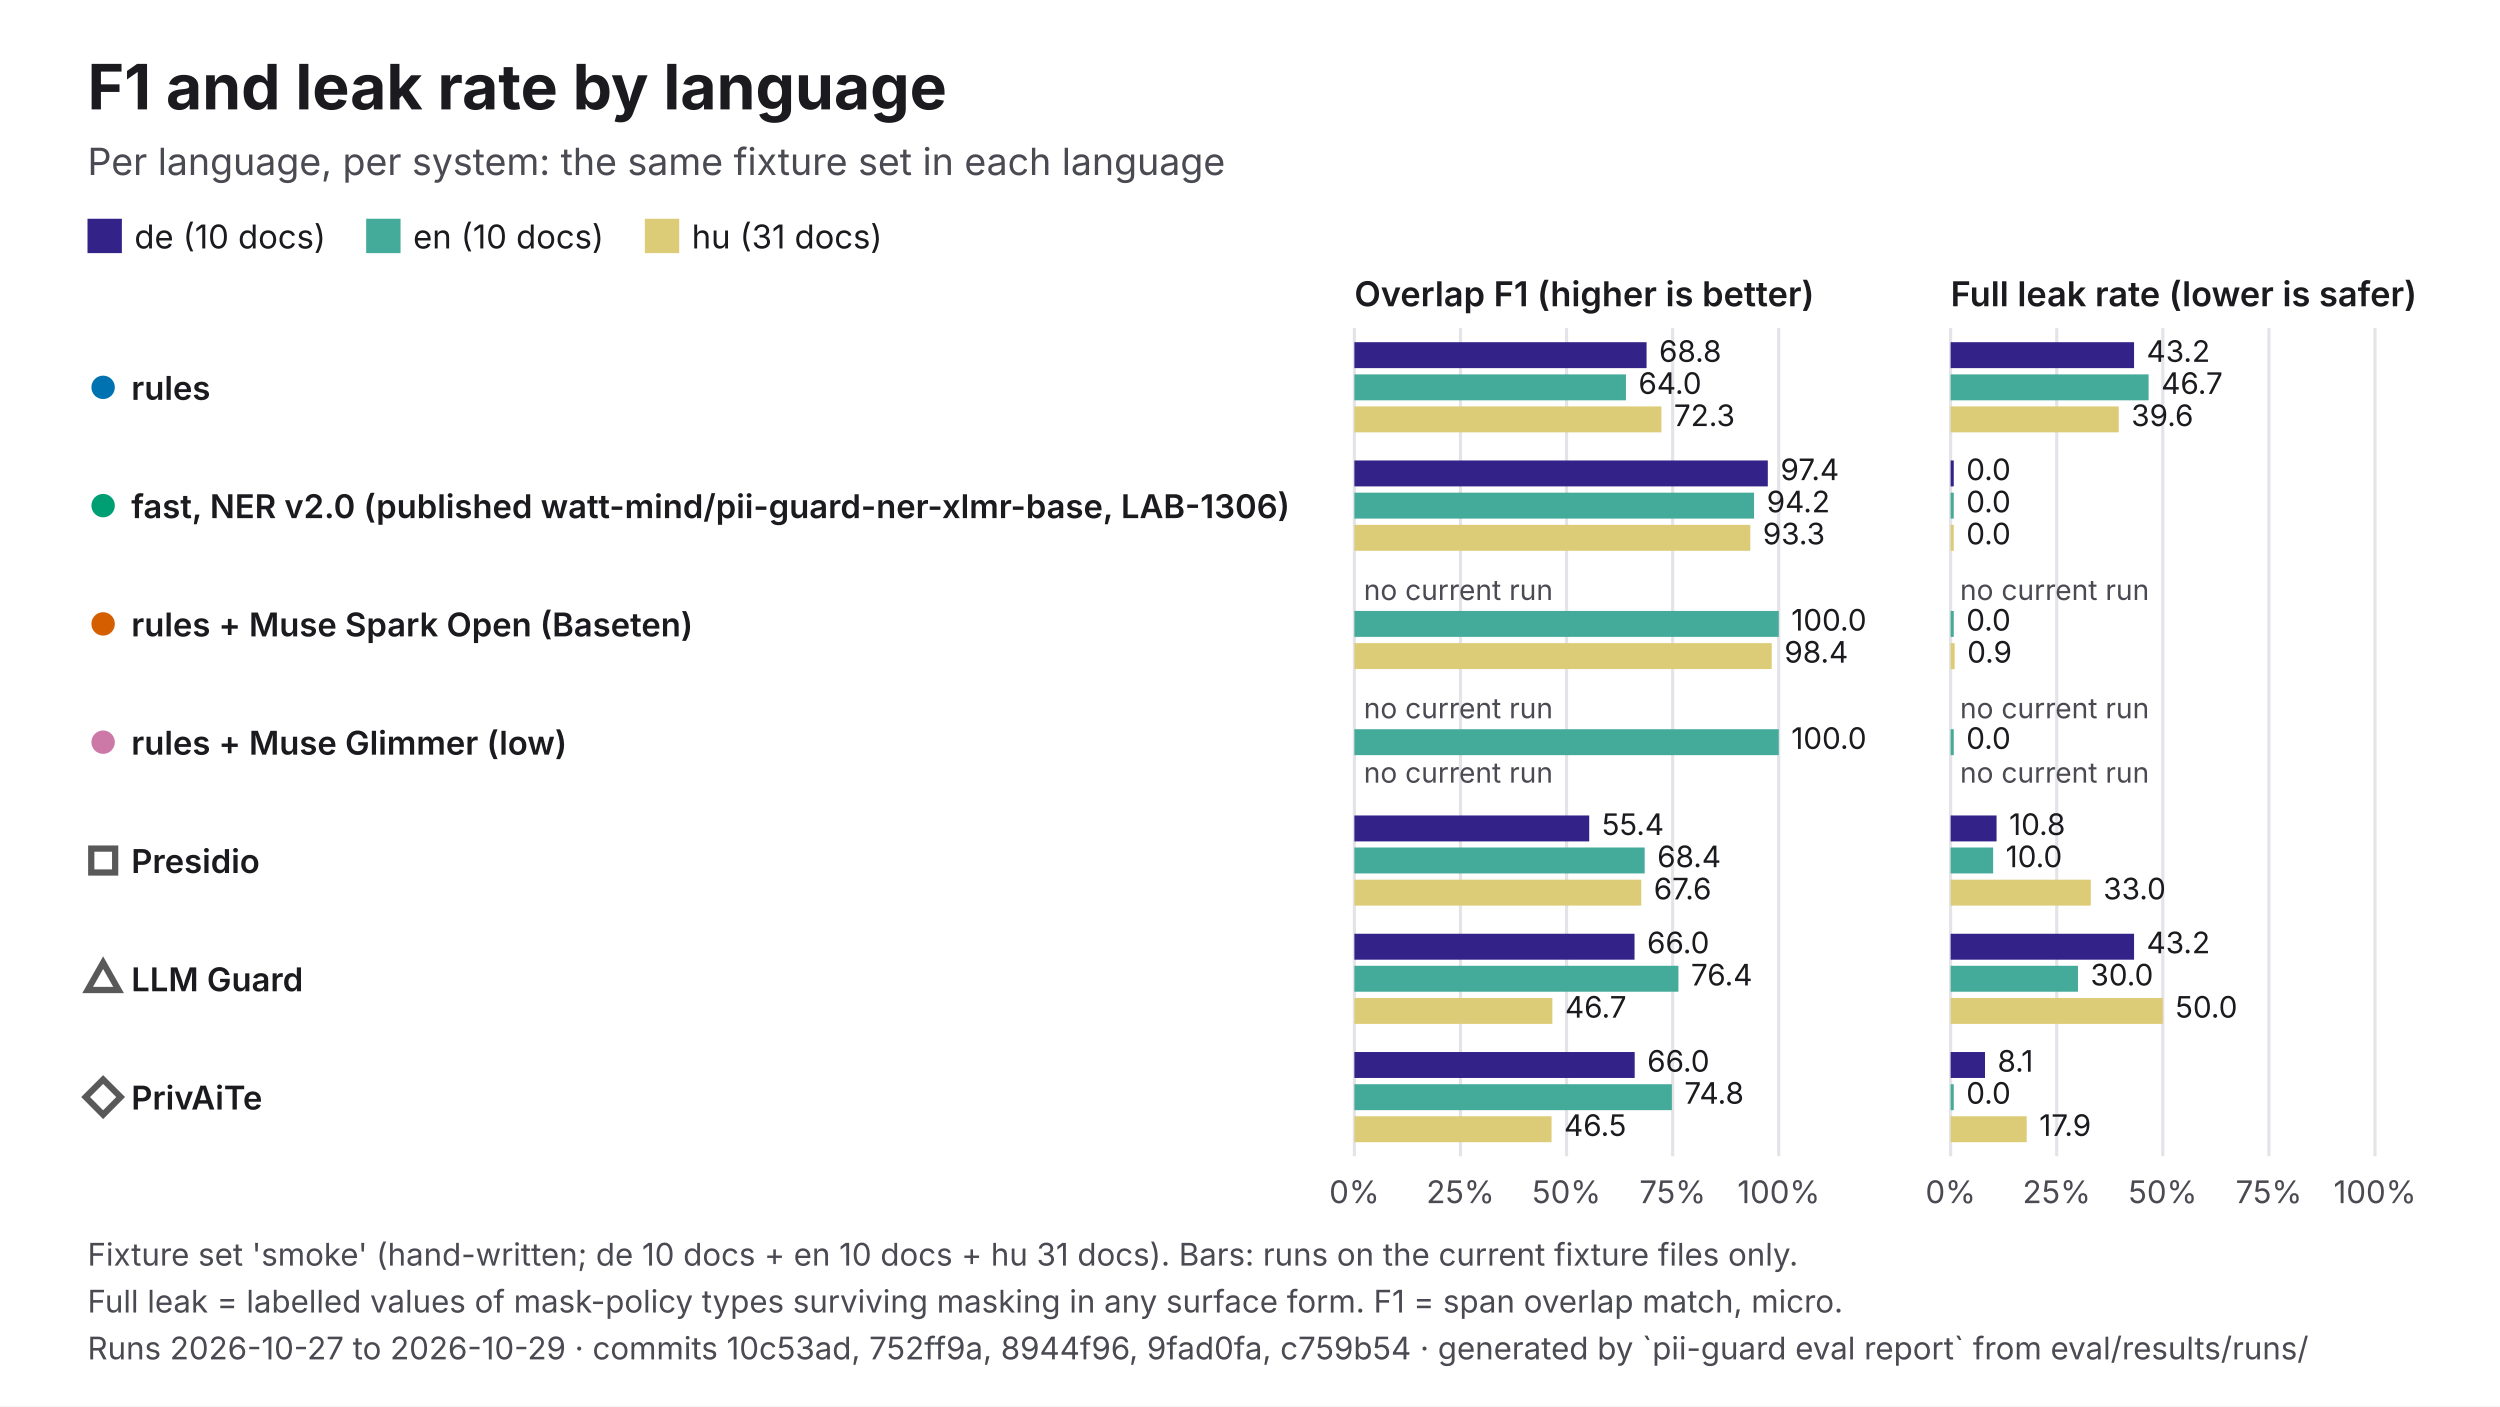
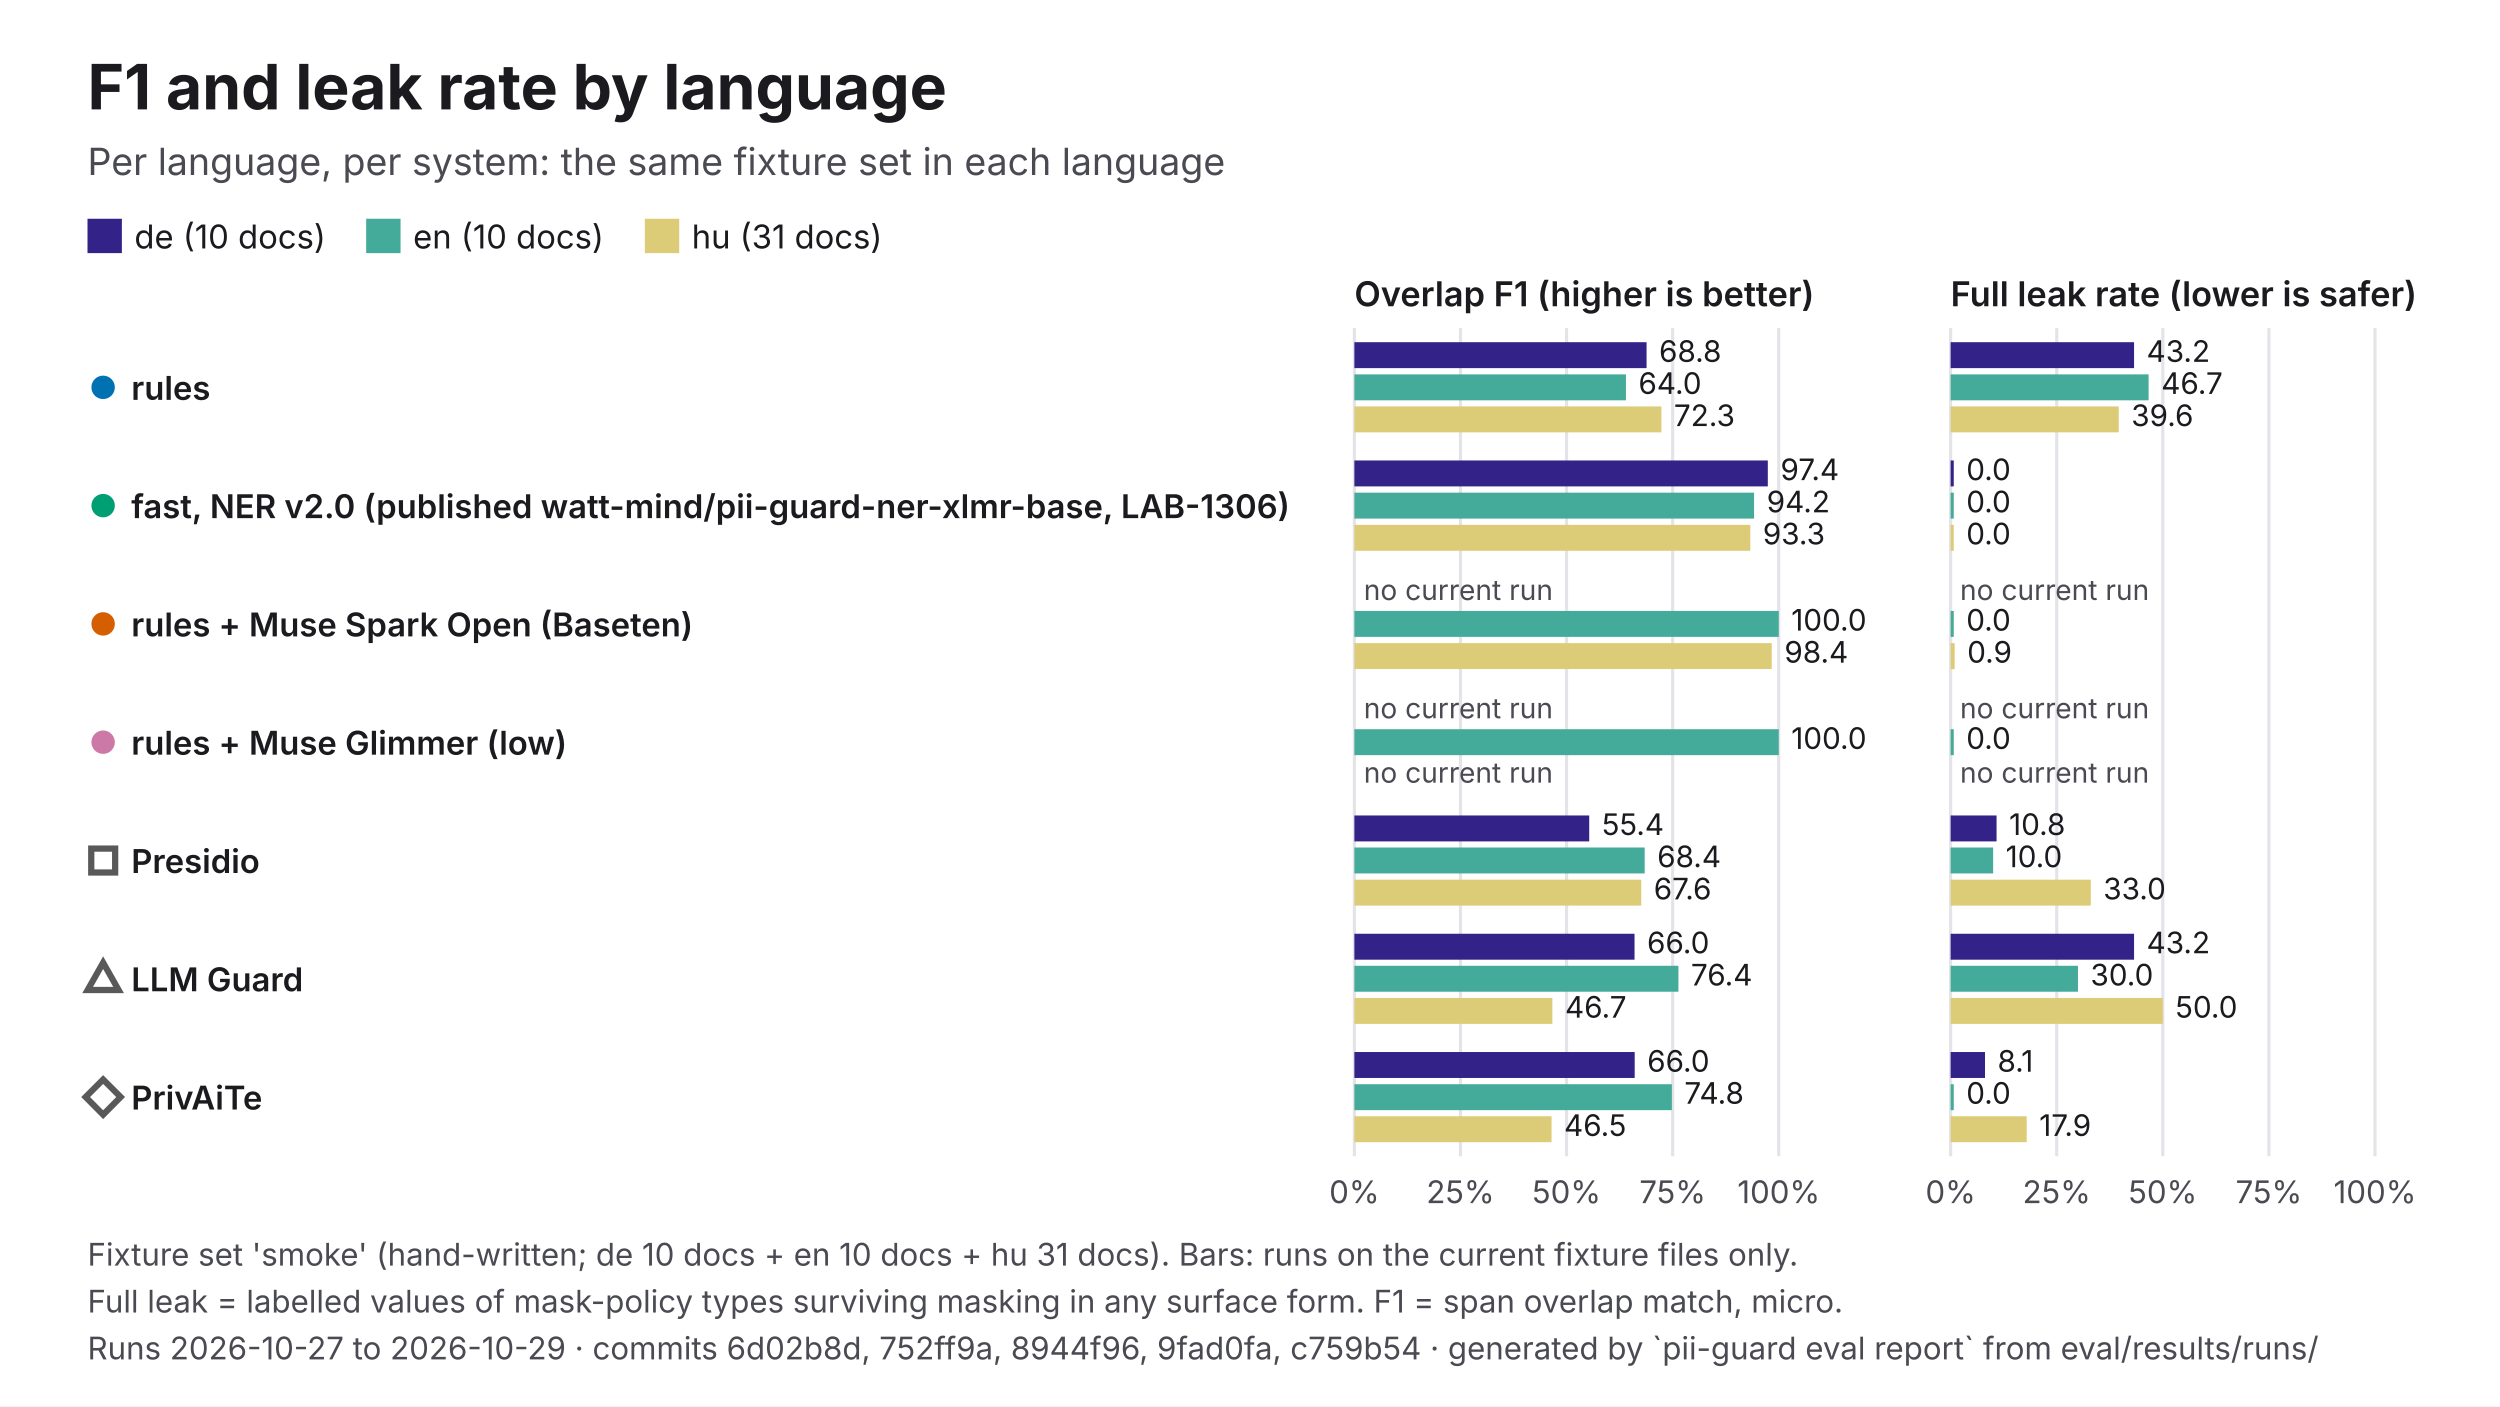
<svg xmlns="http://www.w3.org/2000/svg" viewBox="0 0 1600 900" width="1600" height="900" role="img" aria-labelledby="t d" font-family="Inter, 'Helvetica Neue', Helvetica, Arial, sans-serif">
  <rect width="1600" height="900" fill="#FFFFFF" />
  <text x="56" y="70" font-size="40" fill="#1B1B1F" font-weight="700">F1 and leak rate by language</text>
  <text x="56" y="112" font-size="24" fill="#4A4A52">Per language, per system: the same fixture set in each language</text>
  <rect x="56" y="140" width="22" height="22" fill="#332288" />
  <text x="86" y="159" font-size="21" fill="#1B1B1F">de (10 docs)</text>
  <rect x="234.35" y="140" width="22" height="22" fill="#44AA99" />
  <text x="264.4" y="159" font-size="21" fill="#1B1B1F">en (10 docs)</text>
  <rect x="412.7" y="140" width="22" height="22" fill="#DDCC77" />
  <text x="442.7" y="159" font-size="21" fill="#1B1B1F">hu (31 docs)</text>
  <text x="866.8" y="196" font-size="22" fill="#1B1B1F" font-weight="600">Overlap F1 (higher is better)</text>
  <line x1="866.8" y1="210" x2="866.8" y2="740" stroke="#E3E3E8" stroke-width="2" />
  <text x="866.8" y="770" font-size="20" fill="#4A4A52" text-anchor="middle">0%</text>
  <line x1="934.7" y1="210" x2="934.7" y2="740" stroke="#E3E3E8" stroke-width="2" />
  <text x="934.7" y="770" font-size="20" fill="#4A4A52" text-anchor="middle">25%</text>
  <line x1="1002.6" y1="210" x2="1002.6" y2="740" stroke="#E3E3E8" stroke-width="2" />
  <text x="1002.6" y="770" font-size="20" fill="#4A4A52" text-anchor="middle">50%</text>
  <line x1="1070.5" y1="210" x2="1070.5" y2="740" stroke="#E3E3E8" stroke-width="2" />
  <text x="1070.5" y="770" font-size="20" fill="#4A4A52" text-anchor="middle">75%</text>
  <line x1="1138.4" y1="210" x2="1138.4" y2="740" stroke="#E3E3E8" stroke-width="2" />
  <text x="1138.4" y="770" font-size="20" fill="#4A4A52" text-anchor="middle">100%</text>
  <text x="1248.4" y="196" font-size="22" fill="#1B1B1F" font-weight="600">Full leak rate (lower is safer)</text>
  <line x1="1248.4" y1="210" x2="1248.4" y2="740" stroke="#E3E3E8" stroke-width="2" />
  <text x="1248.4" y="770" font-size="20" fill="#4A4A52" text-anchor="middle">0%</text>
  <line x1="1316.3" y1="210" x2="1316.3" y2="740" stroke="#E3E3E8" stroke-width="2" />
  <text x="1316.3" y="770" font-size="20" fill="#4A4A52" text-anchor="middle">25%</text>
  <line x1="1384.2" y1="210" x2="1384.2" y2="740" stroke="#E3E3E8" stroke-width="2" />
  <text x="1384.2" y="770" font-size="20" fill="#4A4A52" text-anchor="middle">50%</text>
  <line x1="1452.1" y1="210" x2="1452.1" y2="740" stroke="#E3E3E8" stroke-width="2" />
  <text x="1452.1" y="770" font-size="20" fill="#4A4A52" text-anchor="middle">75%</text>
  <line x1="1520" y1="210" x2="1520" y2="740" stroke="#E3E3E8" stroke-width="2" />
  <text x="1520" y="770" font-size="20" fill="#4A4A52" text-anchor="middle">100%</text>
  <circle cx="66" cy="247.9" r="9" fill="#0072B2" stroke="#FFFFFF" stroke-width="3" />
  <text x="84" y="255.9" font-size="21" fill="#1B1B1F" font-weight="600">rules</text>
  <rect x="866.8" y="219" width="187" height="16.6" fill="#332288" />
  <text x="1061.8" y="231.6" font-size="19" fill="#1B1B1F">68.8</text>
  <rect x="1248.4" y="219" width="117.4" height="16.6" fill="#332288" />
  <text x="1373.8" y="231.6" font-size="19" fill="#1B1B1F">43.2</text>
  <rect x="866.8" y="239.6" width="173.8" height="16.6" fill="#44AA99" />
  <text x="1048.6" y="252.1" font-size="19" fill="#1B1B1F">64.0</text>
  <rect x="1248.4" y="239.6" width="126.7" height="16.6" fill="#44AA99" />
  <text x="1383.2" y="252.1" font-size="19" fill="#1B1B1F">46.7</text>
  <rect x="866.8" y="260.1" width="196.5" height="16.6" fill="#DDCC77" />
  <text x="1071.3" y="272.7" font-size="19" fill="#1B1B1F">72.3</text>
  <rect x="1248.4" y="260.1" width="107.6" height="16.6" fill="#DDCC77" />
  <text x="1364" y="272.7" font-size="19" fill="#1B1B1F">39.6</text>
  <circle cx="66" cy="323.6" r="9" fill="#009E73" stroke="#FFFFFF" stroke-width="3" />
  <text x="84" y="331.6" font-size="21" fill="#1B1B1F" font-weight="600">fast, NER v2.0 (published watt-mind/pii-guard-ner-xlmr-base, LAB-1306)</text>
  <rect x="866.8" y="294.7" width="264.6" height="16.6" fill="#332288" />
  <text x="1139.5" y="307.3" font-size="19" fill="#1B1B1F">97.4</text>
  <rect x="1248.4" y="294.7" width="2" height="16.6" fill="#332288" />
  <text x="1258.4" y="307.3" font-size="19" fill="#1B1B1F">0.0</text>
  <rect x="866.8" y="315.3" width="255.8" height="16.6" fill="#44AA99" />
  <text x="1130.7" y="327.9" font-size="19" fill="#1B1B1F">94.2</text>
  <rect x="1248.4" y="315.3" width="2" height="16.6" fill="#44AA99" />
  <text x="1258.4" y="327.9" font-size="19" fill="#1B1B1F">0.0</text>
  <rect x="866.8" y="335.9" width="253.4" height="16.6" fill="#DDCC77" />
  <text x="1128.2" y="348.4" font-size="19" fill="#1B1B1F">93.3</text>
  <rect x="1248.4" y="335.9" width="2" height="16.6" fill="#DDCC77" />
  <text x="1258.4" y="348.4" font-size="19" fill="#1B1B1F">0.0</text>
  <circle cx="66" cy="399.3" r="9" fill="#D55E00" stroke="#FFFFFF" stroke-width="3" />
  <text x="84" y="407.3" font-size="21" fill="#1B1B1F" font-weight="600">rules + Muse Spark Open (Baseten)</text>
  <text x="872.8" y="384" font-size="18" fill="#4A4A52">no current run</text>
  <text x="1254.4" y="384" font-size="18" fill="#4A4A52">no current run</text>
  <rect x="866.8" y="391" width="271.6" height="16.6" fill="#44AA99" />
  <text x="1146.4" y="403.6" font-size="19" fill="#1B1B1F">100.0</text>
  <rect x="1248.4" y="391" width="2" height="16.6" fill="#44AA99" />
  <text x="1258.4" y="403.6" font-size="19" fill="#1B1B1F">0.0</text>
  <rect x="866.8" y="411.6" width="267.1" height="16.6" fill="#DDCC77" />
  <text x="1142" y="424.1" font-size="19" fill="#1B1B1F">98.4</text>
  <rect x="1248.4" y="411.6" width="2.6" height="16.6" fill="#DDCC77" />
  <text x="1259" y="424.1" font-size="19" fill="#1B1B1F">0.9</text>
  <circle cx="66" cy="475" r="9" fill="#CC79A7" stroke="#FFFFFF" stroke-width="3" />
  <text x="84" y="483" font-size="21" fill="#1B1B1F" font-weight="600">rules + Muse Glimmer (low)</text>
  <text x="872.8" y="459.7" font-size="18" fill="#4A4A52">no current run</text>
  <text x="1254.4" y="459.7" font-size="18" fill="#4A4A52">no current run</text>
  <rect x="866.8" y="466.7" width="271.6" height="16.6" fill="#44AA99" />
  <text x="1146.4" y="479.3" font-size="19" fill="#1B1B1F">100.0</text>
  <rect x="1248.4" y="466.7" width="2" height="16.6" fill="#44AA99" />
  <text x="1258.4" y="479.3" font-size="19" fill="#1B1B1F">0.0</text>
  <text x="872.8" y="500.9" font-size="18" fill="#4A4A52">no current run</text>
  <text x="1254.4" y="500.9" font-size="18" fill="#4A4A52">no current run</text>
  <rect x="58.4" y="543.1" width="15.3" height="15.3" fill="#FFFFFF" stroke="#595959" stroke-width="4" />
  <text x="84" y="558.7" font-size="21" fill="#1B1B1F" font-weight="600">Presidio</text>
  <rect x="866.8" y="521.9" width="150.3" height="16.6" fill="#332288" />
  <text x="1025.2" y="534.4" font-size="19" fill="#1B1B1F">55.4</text>
  <rect x="1248.4" y="521.9" width="29.4" height="16.6" fill="#332288" />
  <text x="1285.8" y="534.4" font-size="19" fill="#1B1B1F">10.8</text>
  <rect x="866.8" y="542.4" width="185.8" height="16.6" fill="#44AA99" />
  <text x="1060.6" y="555" font-size="19" fill="#1B1B1F">68.4</text>
  <rect x="1248.4" y="542.4" width="27.2" height="16.6" fill="#44AA99" />
  <text x="1283.6" y="555" font-size="19" fill="#1B1B1F">10.0</text>
  <rect x="866.8" y="563" width="183.6" height="16.6" fill="#DDCC77" />
  <text x="1058.4" y="575.6" font-size="19" fill="#1B1B1F">67.6</text>
  <rect x="1248.4" y="563" width="89.7" height="16.6" fill="#DDCC77" />
  <text x="1346.1" y="575.6" font-size="19" fill="#1B1B1F">33.0</text>
  <polygon points="66,616.1 75.9,633.6 56.1,633.6" fill="#FFFFFF" stroke="#595959" stroke-width="4" />
  <text x="84" y="634.4" font-size="21" fill="#1B1B1F" font-weight="600">LLM Guard</text>
  <rect x="866.8" y="597.6" width="179.3" height="16.6" fill="#332288" />
  <text x="1054.1" y="610.1" font-size="19" fill="#1B1B1F">66.0</text>
  <rect x="1248.4" y="597.6" width="117.4" height="16.6" fill="#332288" />
  <text x="1373.8" y="610.1" font-size="19" fill="#1B1B1F">43.2</text>
  <rect x="866.8" y="618.1" width="207.4" height="16.6" fill="#44AA99" />
  <text x="1082.2" y="630.7" font-size="19" fill="#1B1B1F">76.4</text>
  <rect x="1248.4" y="618.1" width="81.5" height="16.6" fill="#44AA99" />
  <text x="1337.9" y="630.7" font-size="19" fill="#1B1B1F">30.0</text>
  <rect x="866.8" y="638.7" width="126.7" height="16.6" fill="#DDCC77" />
  <text x="1001.6" y="651.3" font-size="19" fill="#1B1B1F">46.7</text>
  <rect x="1248.4" y="638.7" width="135.8" height="16.6" fill="#DDCC77" />
  <text x="1392.2" y="651.3" font-size="19" fill="#1B1B1F">50.0</text>
  <polygon points="66,690.9 77.2,702.1 66,713.4 54.8,702.1" fill="#FFFFFF" stroke="#595959" stroke-width="4" />
  <text x="84" y="710.1" font-size="21" fill="#1B1B1F" font-weight="600">PrivAiTe</text>
  <rect x="866.8" y="673.3" width="179.4" height="16.6" fill="#332288" />
  <text x="1054.2" y="685.9" font-size="19" fill="#1B1B1F">66.0</text>
  <rect x="1248.4" y="673.3" width="22" height="16.6" fill="#332288" />
  <text x="1278.4" y="685.9" font-size="19" fill="#1B1B1F">8.1</text>
  <rect x="866.8" y="693.9" width="203.2" height="16.6" fill="#44AA99" />
  <text x="1078" y="706.4" font-size="19" fill="#1B1B1F">74.8</text>
  <rect x="1248.4" y="693.9" width="2" height="16.6" fill="#44AA99" />
  <text x="1258.4" y="706.4" font-size="19" fill="#1B1B1F">0.0</text>
  <rect x="866.8" y="714.4" width="126.2" height="16.6" fill="#DDCC77" />
  <text x="1001" y="727" font-size="19" fill="#1B1B1F">46.5</text>
  <rect x="1248.4" y="714.4" width="48.7" height="16.6" fill="#DDCC77" />
  <text x="1305.1" y="727" font-size="19" fill="#1B1B1F">17.9</text>
  <text x="56" y="810" font-size="20" fill="#4A4A52">Fixture set 'smoke' (hand-written; de 10 docs + en 10 docs + hu 31 docs). Bars: runs on the current fixture files only.</text>
  <text x="56" y="840" font-size="20" fill="#4A4A52">Full leak = labelled values of mask-policy types surviving masking in any surface form. F1 = span overlap match, micro.</text>
-   <text x="56" y="870" font-size="20" fill="#4A4A52">Runs 2026-10-27 to 2026-10-29 · commits 10c53ad, 752ff9a, 8944f96, 9fad0fa, c759b54 · generated by `pii-guard eval report` from eval/results/runs/</text>
+   <text x="56" y="870" font-size="20" fill="#4A4A52">Runs 2026-10-27 to 2026-10-29 · commits 6d02b8d, 752ff9a, 8944f96, 9fad0fa, c759b54 · generated by `pii-guard eval report` from eval/results/runs/</text>
</svg>
